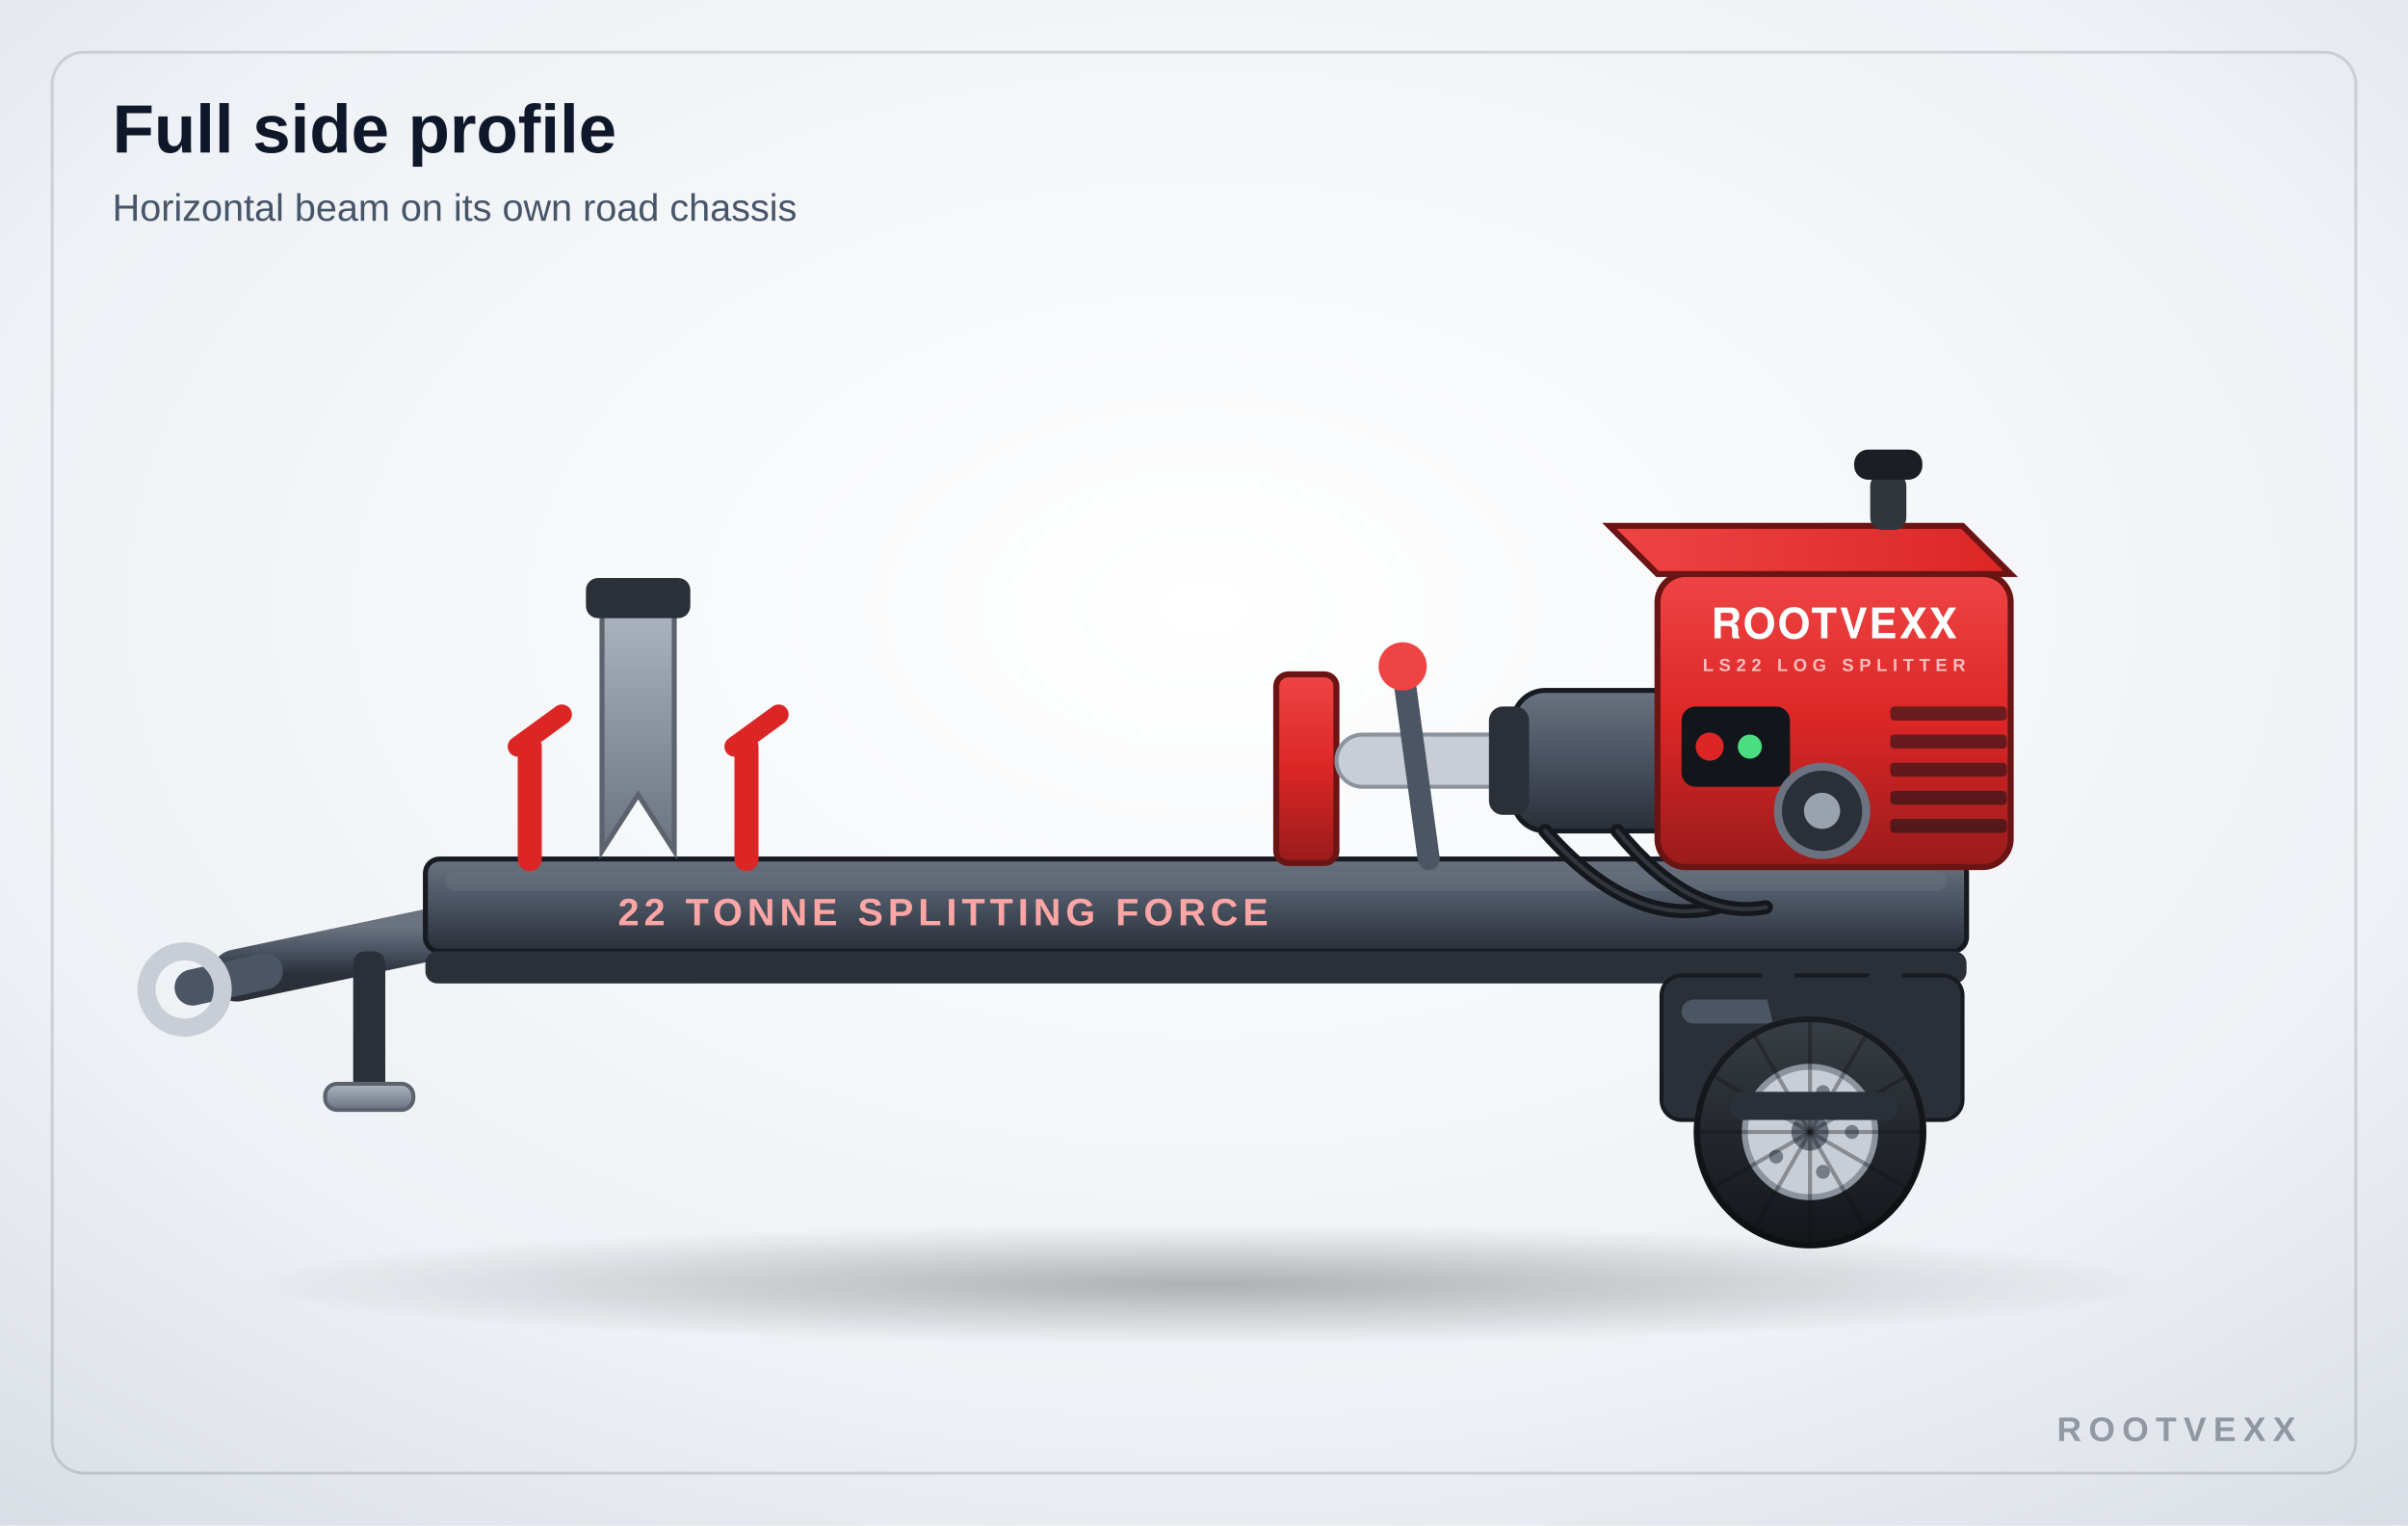
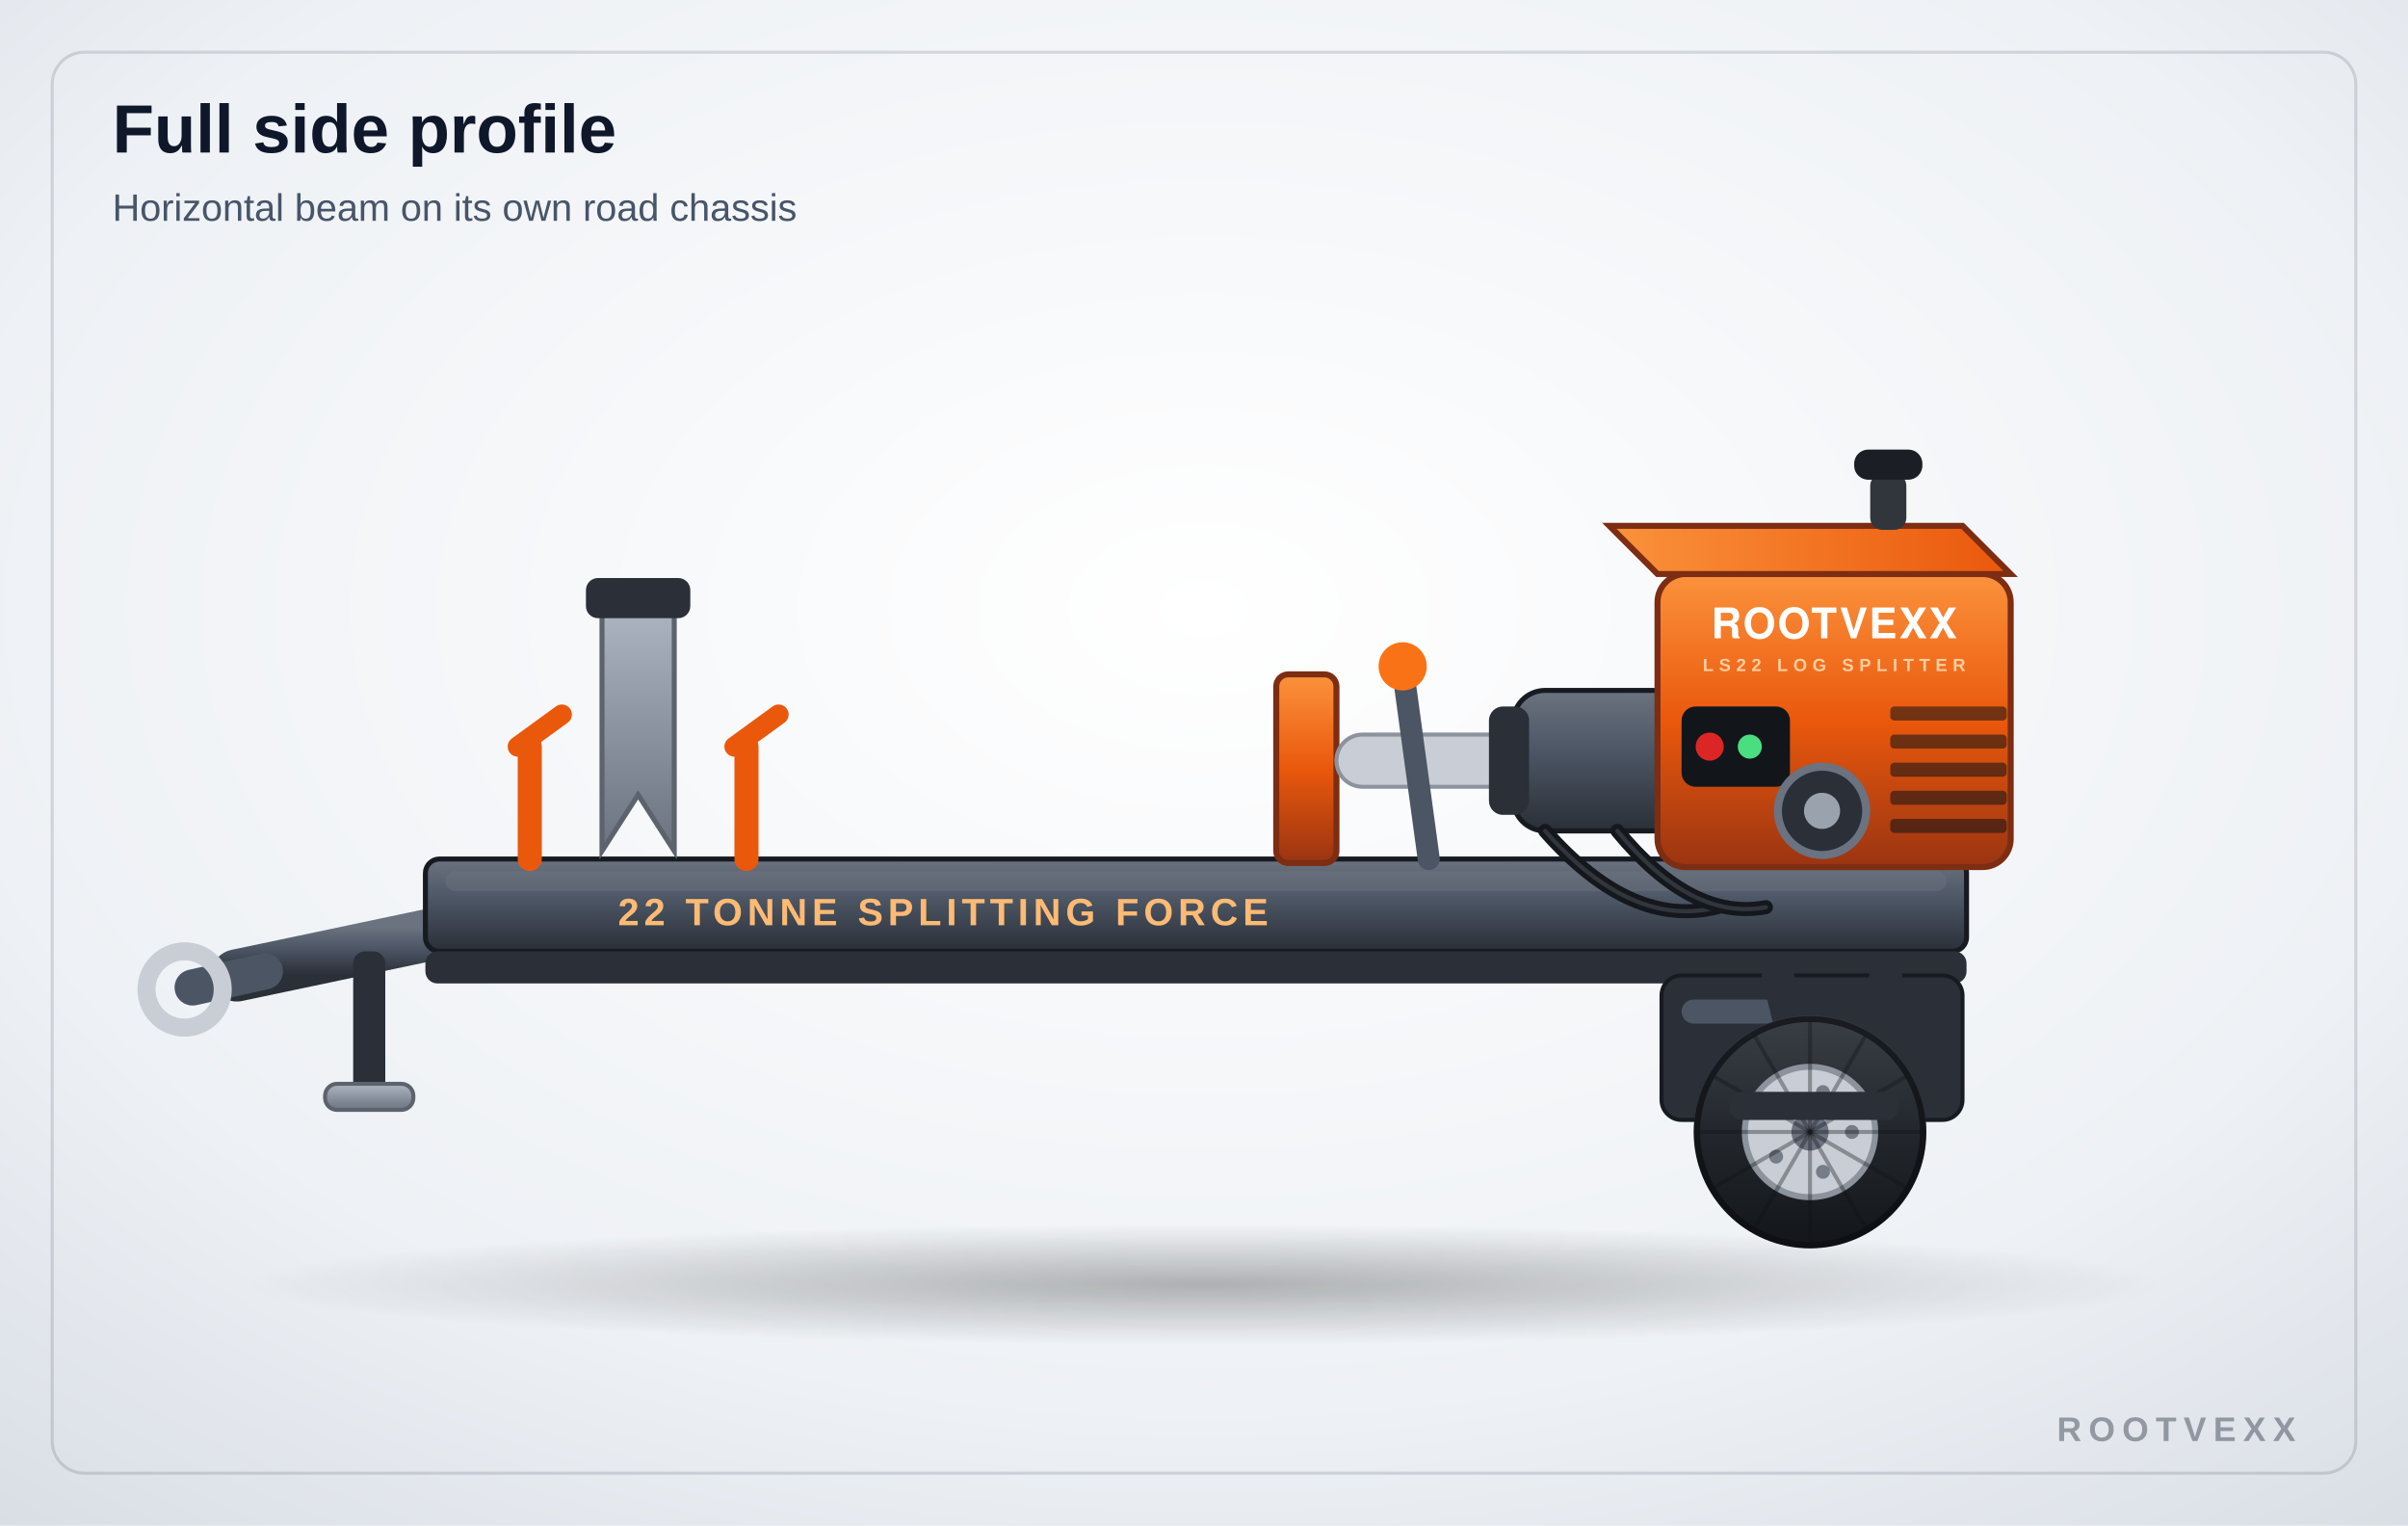
<svg xmlns="http://www.w3.org/2000/svg" viewBox="0 0 1200 760" width="1200" height="760" role="img">
  <defs>
    <linearGradient id="steel" x1="0" y1="0" x2="0" y2="1">
      <stop offset="0" stop-color="#6b7280" />
      <stop offset=".45" stop-color="#4b5563" />
      <stop offset="1" stop-color="#2a2f38" />
    </linearGradient>
    <linearGradient id="steelLite" x1="0" y1="0" x2="0" y2="1">
      <stop offset="0" stop-color="#aeb6c2" />
      <stop offset="1" stop-color="#6b7280" />
    </linearGradient>
    <linearGradient id="dark" x1="0" y1="0" x2="0" y2="1">
      <stop offset="0" stop-color="#31363f" />
      <stop offset="1" stop-color="#15181d" />
    </linearGradient>
    <linearGradient id="rubber" x1="0" y1="0" x2="0" y2="1">
      <stop offset="0" stop-color="#3a3f47" />
      <stop offset=".5" stop-color="#23272d" />
      <stop offset="1" stop-color="#131519" />
    </linearGradient>
    <radialGradient id="studioD" cx=".5" cy=".42" r=".78">
      <stop offset="0" stop-color="#232a33" />
      <stop offset=".6" stop-color="#141920" />
      <stop offset="1" stop-color="#0b0e13" />
    </radialGradient>
    <radialGradient id="studioL" cx=".5" cy=".4" r=".8">
      <stop offset="0" stop-color="#ffffff" />
      <stop offset=".65" stop-color="#eef1f5" />
      <stop offset="1" stop-color="#d7dce4" />
    </radialGradient>
    <linearGradient id="skyG" x1="0" y1="0" x2="0" y2="1">
      <stop offset="0" stop-color="#9fc0d8" />
      <stop offset=".55" stop-color="#cfe0ea" />
      <stop offset="1" stop-color="#e8eef2" />
    </linearGradient>
    <radialGradient id="shadow" cx=".5" cy=".5" r=".5">
      <stop offset="0" stop-color="#000" stop-opacity=".55" />
      <stop offset="1" stop-color="#000" stop-opacity="0" />
    </radialGradient>
    <linearGradient id="glassG" x1="0" y1="0" x2="1" y2="1">
      <stop offset="0" stop-color="#dfeaf2" stop-opacity=".9" />
      <stop offset="1" stop-color="#8fa6b8" stop-opacity=".75" />
    </linearGradient>
    <linearGradient id="paint" x1="0" y1="0" x2="0" y2="1">
-       <stop offset="0" stop-color="#ef4444" />
-       <stop offset=".5" stop-color="#dc2626" />
-       <stop offset="1" stop-color="#991b1b" />
+       <stop offset="0" stop-color="#fb923c" />
+       <stop offset=".5" stop-color="#ea580c" />
+       <stop offset="1" stop-color="#9a3412" />
    </linearGradient>
    <linearGradient id="paintTop" x1="0" y1="0" x2="1" y2="0">
-       <stop offset="0" stop-color="#ef4444" />
-       <stop offset="1" stop-color="#dc2626" />
+       <stop offset="0" stop-color="#fb923c" />
+       <stop offset="1" stop-color="#ea580c" />
    </linearGradient>
  </defs>
  <rect width="1200" height="760" fill="url(#studioL)" />
  <ellipse cx="600.0" cy="640" rx="480.0" ry="30" fill="url(#shadow)" opacity=".5" />
  <path d="M232 462 L118 486" stroke="url(#steel)" stroke-width="26" stroke-linecap="round" />
  <path d="M132 484 L96 492" stroke="#4b5563" stroke-width="18" stroke-linecap="round" />
  <circle cx="92" cy="493" r="19" fill="none" stroke="#c9ced6" stroke-width="9" />
  <rect x="176" y="474" width="16" height="72" rx="6" fill="#2a2f38" />
  <rect x="162" y="540" width="44" height="13" rx="6" fill="url(#steelLite)" stroke="#5c636d" stroke-width="2" />
  <rect x="212" y="428" width="768" height="46" rx="7" fill="url(#steel)" stroke="#171b21" stroke-width="2.5" />
  <rect x="222" y="434" width="748" height="10" rx="5" fill="#6e767f" opacity=".4" />
  <rect x="212" y="474" width="768" height="16" rx="6" fill="#2a2f38" />
  <path d="M300 300 L336 300 L336 424 L318 396 L300 424 Z" fill="url(#steelLite)" stroke="#5c636d" stroke-width="2.5" />
  <rect x="292" y="288" width="52" height="20" rx="6" fill="#2a2f38" />
-   <path d="M264 428 L264 372 M372 428 L372 372" stroke="#dc2626" stroke-width="12" stroke-linecap="round" />
-   <path d="M258 372 L280 356 M366 372 L388 356" stroke="#dc2626" stroke-width="10" stroke-linecap="round" />
-   <rect x="636" y="336" width="30" height="94" rx="6" fill="url(#paint)" stroke="#6b1414" stroke-width="3" />
+   <path d="M264 428 L264 372 M372 428 L372 372" stroke="#ea580c" stroke-width="12" stroke-linecap="round" />
+   <path d="M258 372 L280 356 M366 372 L388 356" stroke="#ea580c" stroke-width="10" stroke-linecap="round" />
+   <rect x="636" y="336" width="30" height="94" rx="6" fill="url(#paint)" stroke="#7c2d12" stroke-width="3" />
  <rect x="666" y="366" width="118" height="26" rx="13" fill="#c9ced6" stroke="#8c939d" stroke-width="2" />
  <rect x="754" y="344" width="150" height="70" rx="16" fill="url(#steel)" stroke="#171b21" stroke-width="2.5" />
  <rect x="742" y="352" width="20" height="54" rx="7" fill="#2a2f38" />
  <path d="M770 414 Q813.0 463.0 856 452" fill="none" stroke="#14171c" stroke-width="7" stroke-linecap="round" />
  <path d="M770 414 Q813.0 463.0 856 452" fill="none" stroke="#3d434b" stroke-width="2.1" stroke-linecap="round" opacity=".7" />
  <path d="M806 414 Q843.0 459.0 880 452" fill="none" stroke="#14171c" stroke-width="7" stroke-linecap="round" />
  <path d="M806 414 Q843.0 459.0 880 452" fill="none" stroke="#3d434b" stroke-width="2.1" stroke-linecap="round" opacity=".7" />
  <path d="M712 428 L700 340" stroke="#4b5563" stroke-width="11" stroke-linecap="round" />
-   <circle cx="699" cy="332" r="12" fill="#ef4444" />
+   <circle cx="699" cy="332" r="12" fill="#f97316" />
  <rect x="828" y="486" width="150" height="72" rx="10" fill="#2a2f38" stroke="#171b21" stroke-width="2" />
  <rect x="838" y="498" width="60" height="12" rx="6" fill="#4b5563" />
-   <rect x="826" y="286" width="176" height="146" rx="14" fill="url(#paint)" stroke="#6b1414" stroke-width="3" />
-   <path d="M826 286 L1002 286 L978 262 L802 262 Z" fill="url(#paintTop)" stroke="#6b1414" stroke-width="3" />
+   <rect x="826" y="286" width="176" height="146" rx="14" fill="url(#paint)" stroke="#7c2d12" stroke-width="3" />
+   <path d="M826 286 L1002 286 L978 262 L802 262 Z" fill="url(#paintTop)" stroke="#7c2d12" stroke-width="3" />
  <rect x="942" y="352.0" width="58" height="7.0" rx="2" fill="#0f1216" opacity=".55" />
  <rect x="942" y="366.0" width="58" height="7.0" rx="2" fill="#0f1216" opacity=".55" />
  <rect x="942" y="380.0" width="58" height="7.0" rx="2" fill="#0f1216" opacity=".55" />
  <rect x="942" y="394.0" width="58" height="7.0" rx="2" fill="#0f1216" opacity=".55" />
  <rect x="942" y="408.0" width="58" height="7.0" rx="2" fill="#0f1216" opacity=".55" />
  <rect x="838" y="352" width="54" height="40" rx="7" fill="#12161b" />
  <circle cx="852" cy="372" r="7" fill="#dc2626" />
  <circle cx="872" cy="372" r="6" fill="#4ade80" />
  <rect x="932" y="236" width="18" height="28" rx="6" fill="#31363d" />
  <rect x="924" y="224" width="34" height="15" rx="7" fill="#1b1f25" />
  <circle cx="908" cy="404" r="22" fill="#2a2f38" stroke="#6b7280" stroke-width="4" />
  <circle cx="908" cy="404" r="9" fill="#9aa2ad" />
  <path d="M886 486 L902 552 M940 486 L916 552" stroke="#2a2f38" stroke-width="16" stroke-linecap="round" />
  <circle cx="902" cy="564" r="58" fill="url(#rubber)" />
  <circle cx="902" cy="564" r="56.26" fill="none" stroke="#0b0d10" stroke-width="3" opacity=".7" />
  <circle cx="902" cy="564" r="32.48" fill="#c9ced6" />
  <circle cx="902" cy="564" r="32.48" fill="none" stroke="#8c939d" stroke-width="3" />
  <circle cx="902" cy="564" r="9.28" fill="#6b7280" />
  <circle cx="922.88" cy="564.0" r="3.48" fill="#767d87" />
  <circle cx="908.452" cy="583.858" r="3.48" fill="#767d87" />
  <circle cx="885.108" cy="576.273" r="3.48" fill="#767d87" />
  <circle cx="885.108" cy="551.727" r="3.48" fill="#767d87" />
  <circle cx="908.452" cy="544.142" r="3.48" fill="#767d87" />
  <path d="M902 564 L957.1 564.0" stroke="#0e1114" stroke-width="2" opacity=".35" />
  <path d="M902 564 L949.718 591.55" stroke="#0e1114" stroke-width="2" opacity=".35" />
  <path d="M902 564 L929.55 611.718" stroke="#0e1114" stroke-width="2" opacity=".35" />
  <path d="M902 564 L902 619.1" stroke="#0e1114" stroke-width="2" opacity=".35" />
  <path d="M902 564 L874.45 611.718" stroke="#0e1114" stroke-width="2" opacity=".35" />
  <path d="M902 564 L854.282 591.55" stroke="#0e1114" stroke-width="2" opacity=".35" />
  <path d="M902 564 L846.9 564" stroke="#0e1114" stroke-width="2" opacity=".35" />
  <path d="M902 564 L854.282 536.45" stroke="#0e1114" stroke-width="2" opacity=".35" />
  <path d="M902 564 L874.45 516.282" stroke="#0e1114" stroke-width="2" opacity=".35" />
  <path d="M902 564 L902 508.9" stroke="#0e1114" stroke-width="2" opacity=".35" />
  <path d="M902 564 L929.55 516.282" stroke="#0e1114" stroke-width="2" opacity=".35" />
  <path d="M902 564 L949.718 536.45" stroke="#0e1114" stroke-width="2" opacity=".35" />
  <rect x="862" y="544" width="84" height="14" rx="6" fill="#2a2f38" />
  <text x="914" y="318" text-anchor="middle" font-family="Arial Black,Helvetica,sans-serif" font-weight="800" font-size="21" letter-spacing="0.9" fill="#ffffff">ROOTVEXX</text>
-   <text x="914" y="334.38" text-anchor="middle" font-family="Arial,Helvetica,sans-serif" font-weight="700" font-size="8.82" letter-spacing="2.7" fill="#fecaca" opacity=".92">LS22 LOG SPLITTER</text>
-   <text x="470" y="461" text-anchor="middle" font-family="Arial,Helvetica,sans-serif" font-weight="800" font-size="19" letter-spacing="2.4" fill="#fca5a5">22 TONNE SPLITTING FORCE</text>
+   <text x="914" y="334.38" text-anchor="middle" font-family="Arial,Helvetica,sans-serif" font-weight="700" font-size="8.82" letter-spacing="2.7" fill="#fed7aa" opacity=".92">LS22 LOG SPLITTER</text>
+   <text x="470" y="461" text-anchor="middle" font-family="Arial,Helvetica,sans-serif" font-weight="800" font-size="19" letter-spacing="2.4" fill="#fdba74">22 TONNE SPLITTING FORCE</text>
  <text x="56" y="76" font-family="Arial,Helvetica,sans-serif" font-weight="800" font-size="34" fill="#0f172a">Full side profile</text>
  <text x="56" y="110" font-family="Arial,Helvetica,sans-serif" font-weight="500" font-size="19" fill="#475569">Horizontal beam on its own road chassis</text>
  <rect x="26" y="26" width="1148" height="708" rx="16" fill="none" stroke="#0f172a" stroke-width="1.5" opacity=".14" />
  <text x="1144" y="718" text-anchor="end" font-family="Arial,Helvetica,sans-serif" font-weight="800" font-size="17" letter-spacing="3.5" fill="#0f172a" opacity=".38">ROOTVEXX</text>
</svg>
